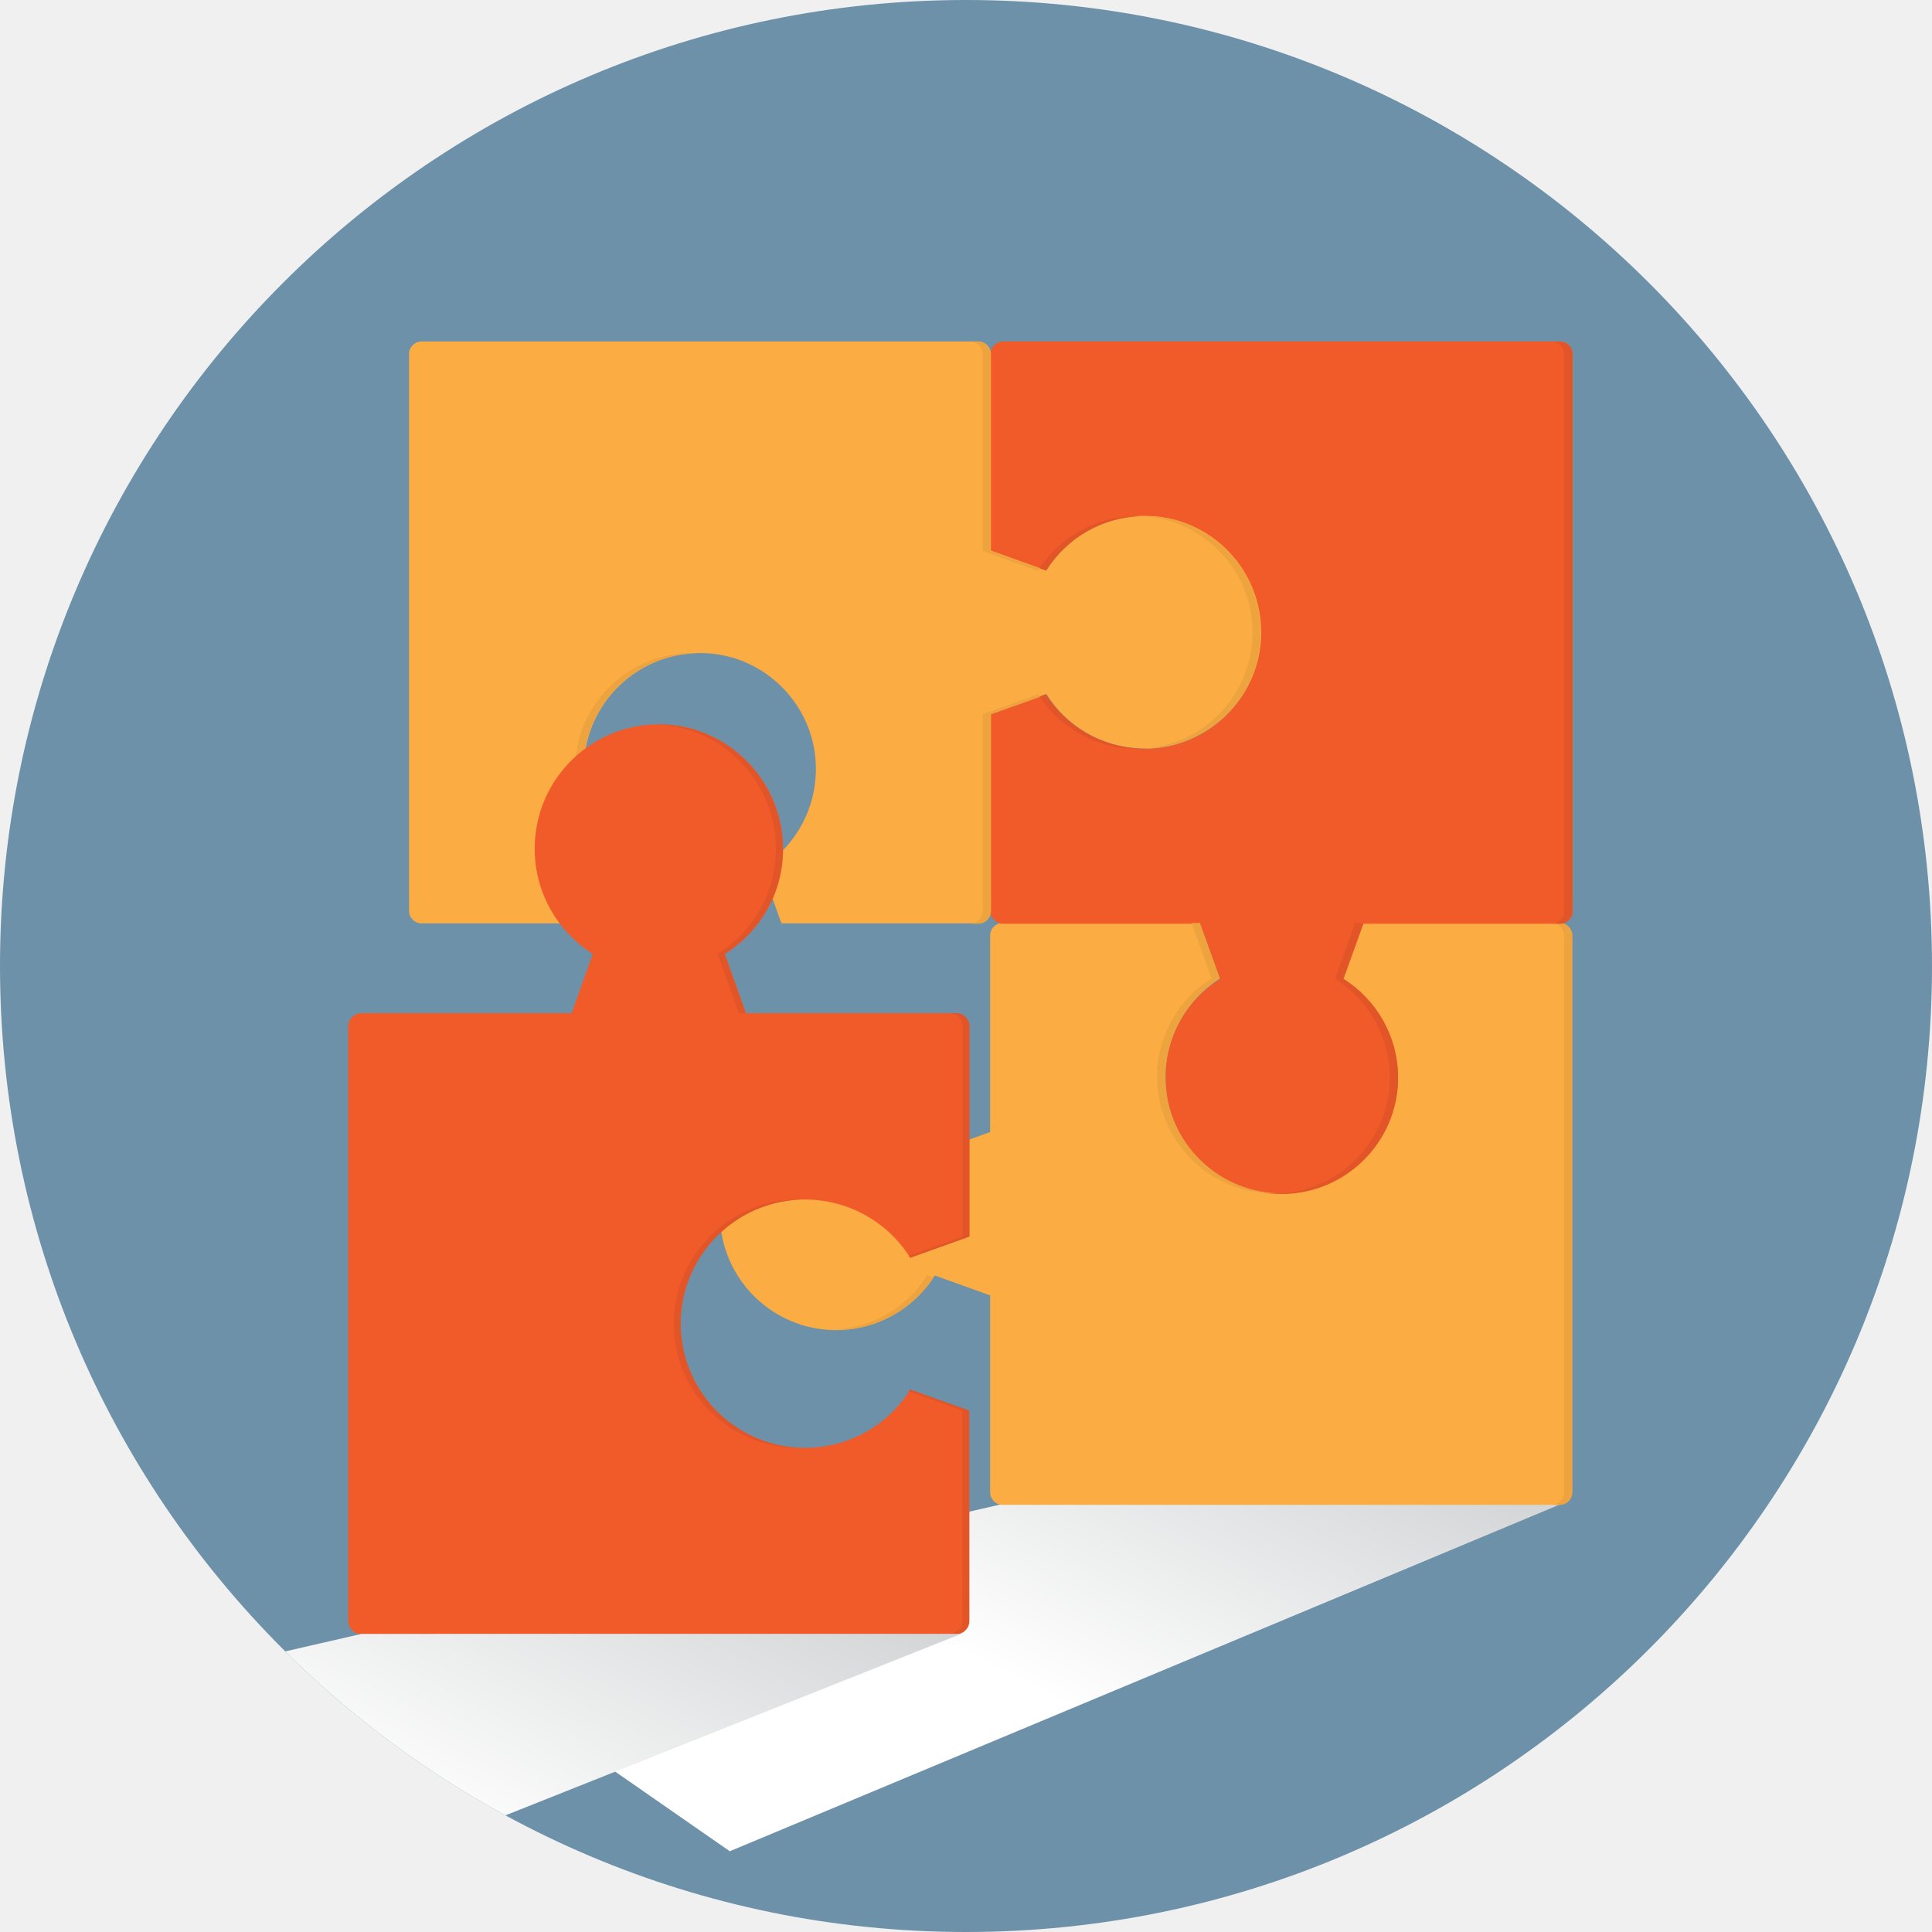
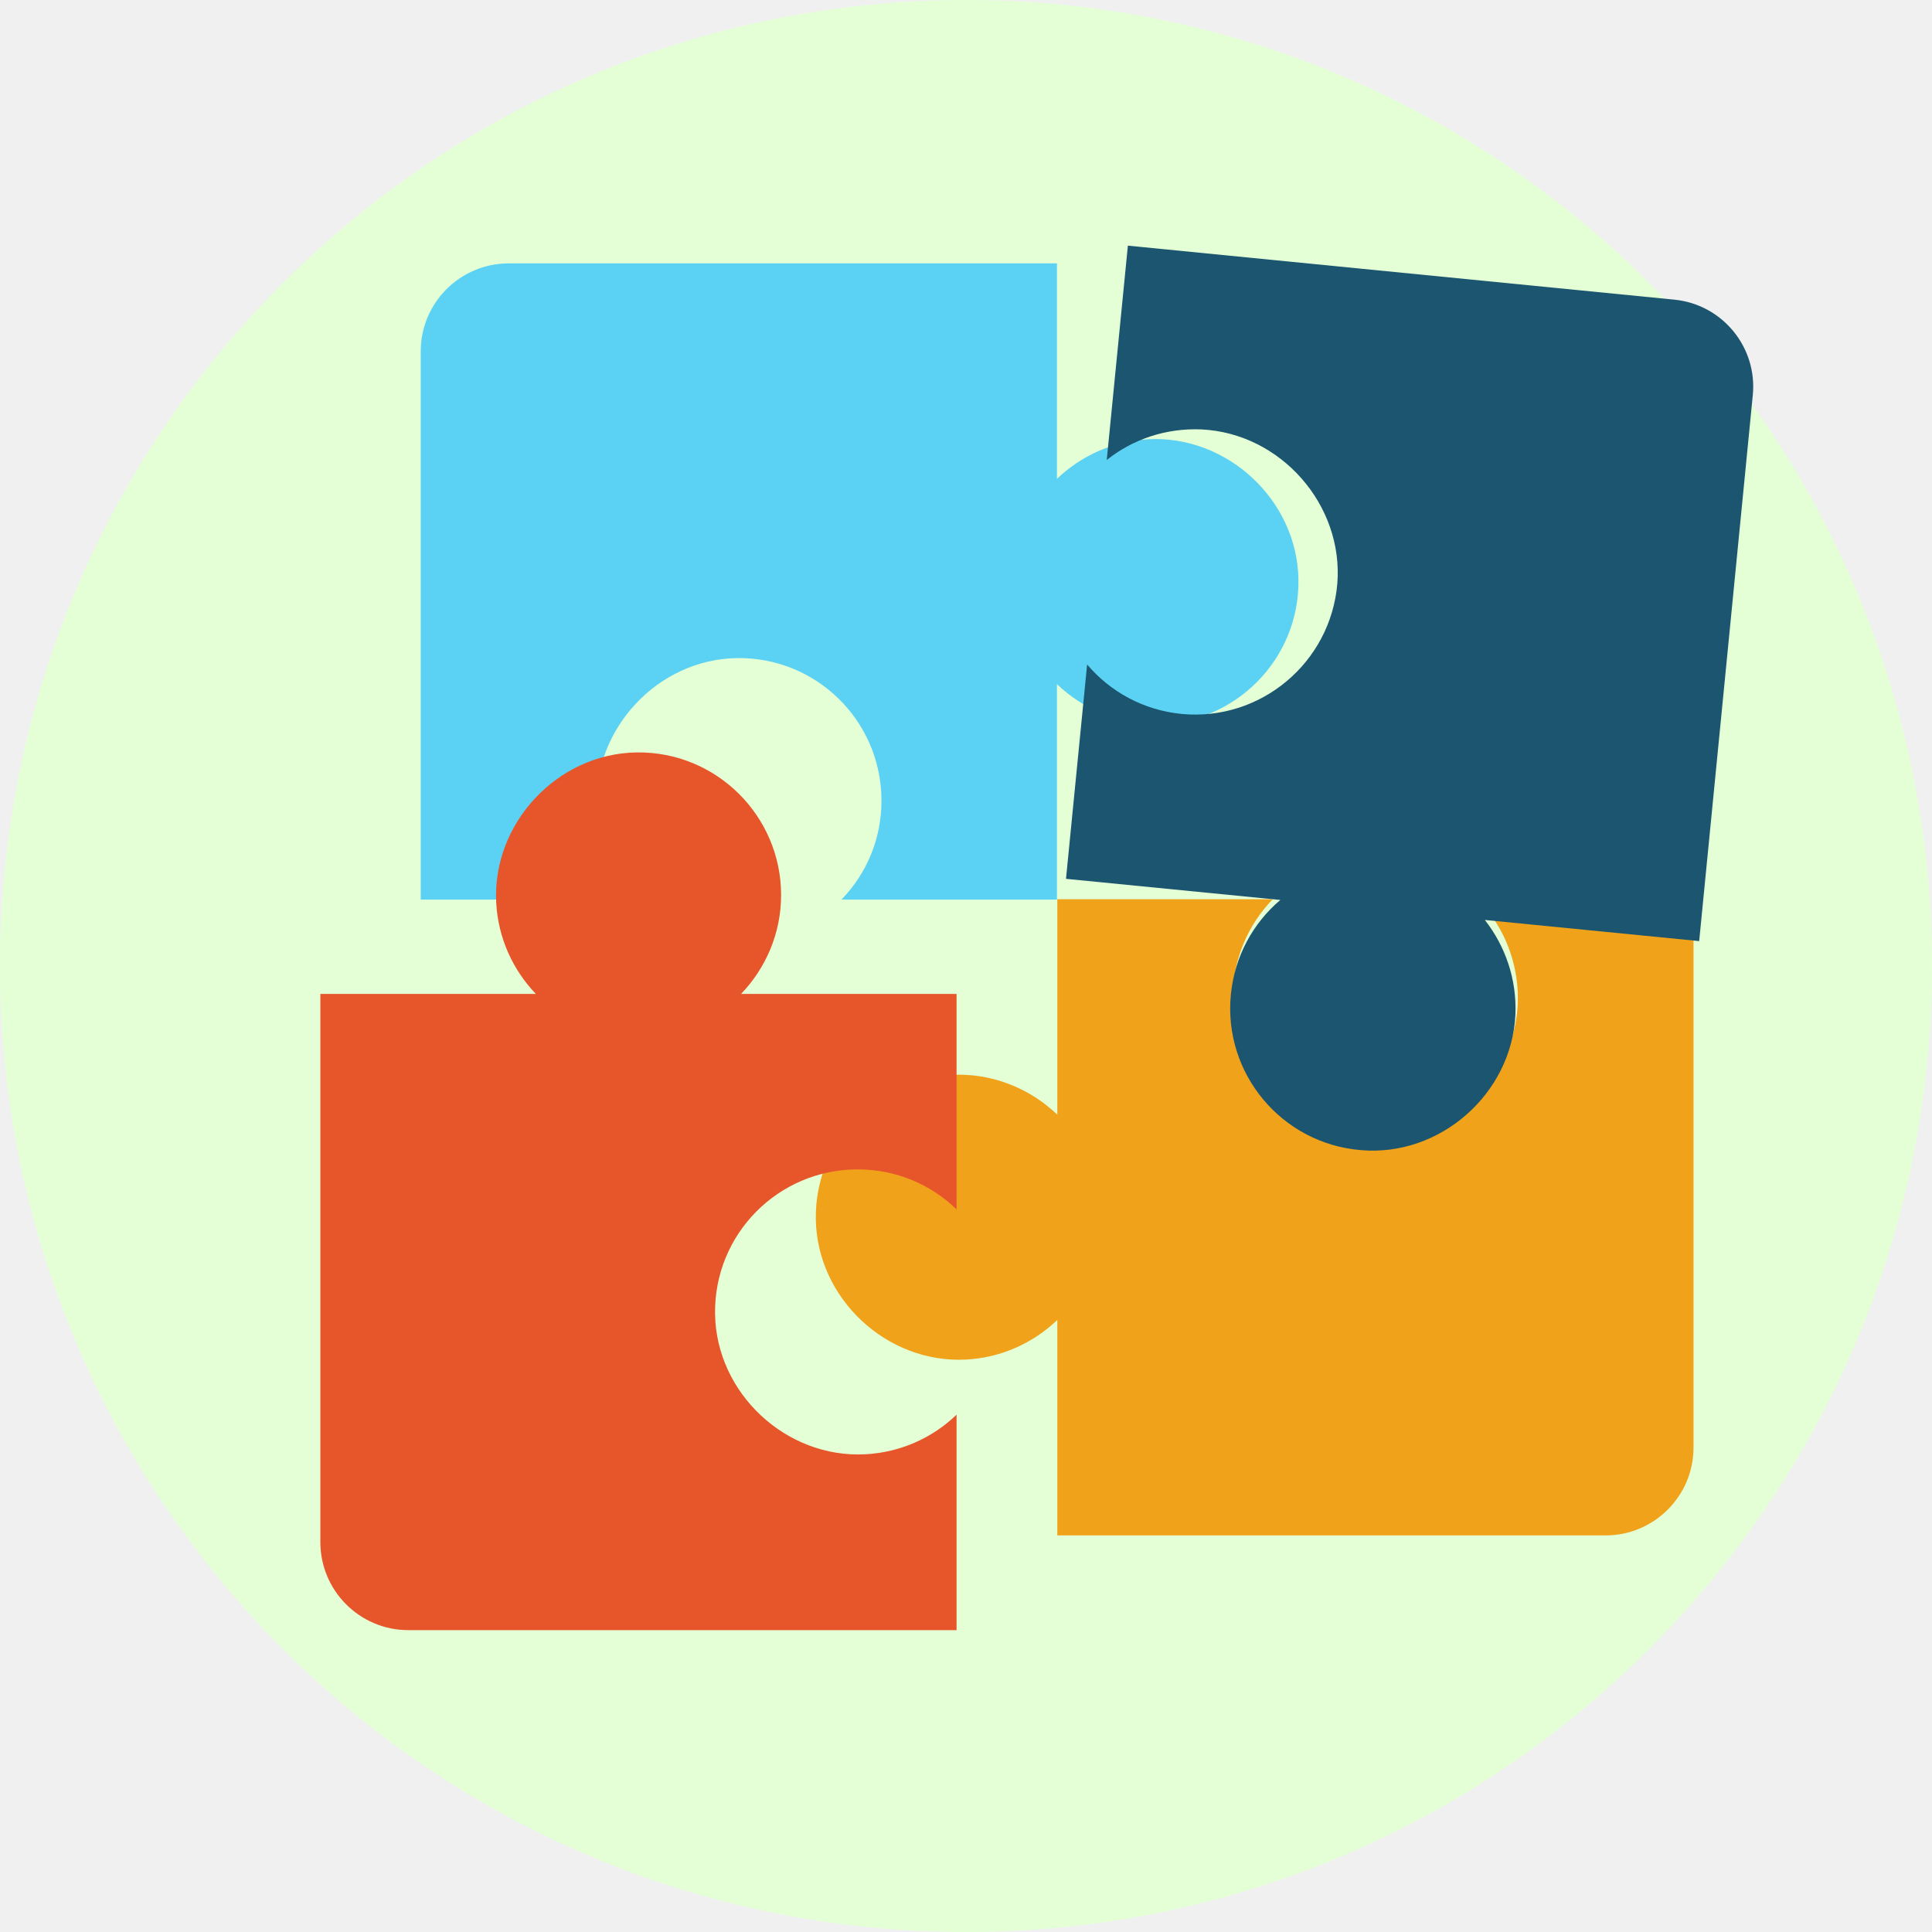
- <svg xmlns="http://www.w3.org/2000/svg" xmlns:xlink="http://www.w3.org/1999/xlink" version="1.1" id="Capa_1" x="0px" y="0px" viewBox="0 0 512 512" style="enable-background:new 0 0 512 512;" xml:space="preserve">
-   <style type="text/css" id="style2">
- 	.st_mo0{fill:#6D91A9;}
- 	.st_mo1{clip-path:url(#SVGID_2_);}
- 	.st_mo2{fill:url(#SVGID_3_);}
- 	.st_mo3{fill:#FBAC42;}
- 	.st_mo4{fill:#F15A29;}
- 	.st_mo5{fill:#EDA33E;}
- 	.st_mo6{fill:#E25528;}
- 	.st_mo7{fill:#FFFFFF;}
- 	.st_mo8{fill:#EFEFF0;}
- 	.st_mo9{fill:#E3B47A;}
- 	.st_mo10{fill:url(#SVGID_4_);}
+ <svg xmlns="http://www.w3.org/2000/svg" version="1.1" id="Capa_1" x="0px" y="0px" width="512px" height="512px" viewBox="0 0 512 512" style="enable-background:new 0 0 512 512;" xml:space="preserve">
+   <style type="text/css">
+ 	.st_mod0{fill:#E4FFD6;}
+ 	.st_mod1{fill:#5BD2F3;}
+ 	.st_mod2{fill:#F0A21A;}
+ 	.st_mod3{fill:#E7552B;}
+ 	.st_mod4{fill:#1B556F;}
</style>
-   <circle class="st_mo0" cx="256" cy="256" id="circle4" r="256" />
-   <g id="g96">
-     <defs id="defs7">
-       <circle id="SVGID_1_" cx="256" cy="256" r="256" />
-     </defs>
-     <clipPath id="SVGID_2_">
-       <use xlink:href="#SVGID_1_" style="overflow:visible;" id="use9" />
-     </clipPath>
-     <g class="st_mo1" clip-path="url(#SVGID_2_)" id="g94">
-       <linearGradient id="SVGID_3_" gradientUnits="userSpaceOnUse" x1="240.748" y1="459.65" x2="324.747" y2="292.93">
-         <stop offset="0.138" style="stop-color:#FFFFFF" id="stop12" />
-         <stop offset="1" style="stop-color:#BCBEC0" id="stop14" />
-       </linearGradient>
-       <polygon class="st_mo2" points="413.4,398.7 193.4,490.6 111.8,433.9 265.6,398.6   " id="polygon17" />
-       <g id="g21">
-         <path class="st_mo3" d="M308.8,286.6c-0.4-11.5,5.5-21.6,14.4-27.3l-5.3-14.7h-52.2c-1.8,0-3.3,1.5-3.3,3.3V300l-14.7,5.3     c-5.6-9-15.8-14.9-27.3-14.4c-15.9,0.6-28.9,13.4-29.6,29.3c-0.8,17.7,13.3,32.3,30.8,32.3c11,0,20.7-5.8,26.1-14.5l14.7,5.3     v52.2c0,1.8,1.5,3.3,3.3,3.3h147.6c1.8,0,3.3-1.5,3.3-3.3V247.9c0-1.8-1.5-3.3-3.3-3.3h-52.2l-5.3,14.7     c8.7,5.5,14.5,15.1,14.5,26.1c0,17.5-14.6,31.6-32.3,30.8C322.2,315.5,309.4,302.5,308.8,286.6z" id="path19" />
-       </g>
-       <g id="g25">
-         <path class="st_mo4" d="M304.5,198.4c-11.5,0.4-21.6-5.5-27.3-14.4l-14.7,5.3v52.2c0,1.8,1.5,3.3,3.3,3.3H318l5.3,14.7     c-9,5.6-14.9,15.8-14.4,27.3c0.6,15.9,13.4,28.9,29.3,29.6c17.7,0.8,32.3-13.3,32.3-30.8c0-11-5.8-20.7-14.5-26.1l5.3-14.7h52.2     c1.8,0,3.3-1.5,3.3-3.3V93.8c0-1.8-1.5-3.3-3.3-3.3H265.8c-1.8,0-3.3,1.5-3.3,3.3V146l14.7,5.3c5.5-8.7,15.1-14.5,26.1-14.5     c17.5,0,31.6,14.6,30.8,32.3C333.4,185,320.4,197.9,304.5,198.4z" id="path23" />
-       </g>
-       <g id="g29">
-         <path class="st_mo3" d="M216.2,202.7c0.4,11.5-5.5,21.6-14.4,27.3l5.3,14.7h52.2c1.8,0,3.3-1.5,3.3-3.3v-52.2l14.7-5.3     c5.6,9,15.8,14.9,27.3,14.4c15.9-0.6,28.9-13.4,29.6-29.3c0.8-17.7-13.3-32.3-30.8-32.3c-11,0-20.7,5.8-26.1,14.5l-14.7-5.3V93.8     c0-1.8-1.5-3.3-3.3-3.3H111.7c-1.8,0-3.3,1.5-3.3,3.3v147.6c0,1.8,1.5,3.3,3.3,3.3h52.2l5.3-14.7c-8.7-5.5-14.5-15.1-14.5-26.1     c0-17.5,14.6-31.6,32.3-30.8C202.8,173.8,215.7,186.8,216.2,202.7z" id="path27" />
-       </g>
-       <g id="g39">
-         <path class="st_mo5" d="M306.7,286.6c0.6,15.9,13.4,28.9,29.3,29.6c0.8,0,1.7,0,2.5,0c-0.1,0-0.2,0-0.3,0     c-15.9-0.7-28.8-13.7-29.3-29.6c-0.4-11.5,5.5-21.6,14.4-27.3l-5.3-14.7h-2.2l5.3,14.7C312.1,264.9,306.2,275.1,306.7,286.6z" id="path31" />
-         <path class="st_mo5" d="M245.7,305.3l1.7-0.6c-5.7-8.6-15.6-14.2-26.8-13.8C231.2,291.2,240.4,296.9,245.7,305.3z" id="path33" />
-         <path class="st_mo5" d="M245.7,338c-5.3,8.4-14.6,14.1-25.2,14.4c0.4,0,0.8,0,1.2,0c10.7,0,20.2-5.5,25.7-13.8L245.7,338z" id="path35" />
-         <path class="st_mo5" d="M413.4,244.6h-2.2c1.8,0,3.3,1.5,3.3,3.3v147.6c0,1.8-1.5,3.3-3.3,3.3h2.2c1.8,0,3.3-1.5,3.3-3.3V247.9     C416.7,246.1,415.2,244.6,413.4,244.6z" id="path37" />
-       </g>
-       <g id="g49">
-         <path class="st_mo6" d="M302.3,198.4c-10.6-0.4-19.8-6-25.1-14.4l-1.7,0.6C281.2,193.2,291.1,198.8,302.3,198.4z" id="path41" />
-         <path class="st_mo6" d="M275.5,150.6l1.7,0.6c5.3-8.4,14.6-14.1,25.2-14.4c-0.4,0-0.8,0-1.2,0C290.5,136.8,281,142.3,275.5,150.6z" id="path43" />
-         <path class="st_mo6" d="M413.4,90.6h-2.2c1.8,0,3.3,1.5,3.3,3.3v147.6c0,1.8-1.5,3.3-3.3,3.3h2.2c1.8,0,3.3-1.5,3.3-3.3V93.8     C416.7,92,415.2,90.6,413.4,90.6z" id="path45" />
-         <path class="st_mo6" d="M356,259.4l5.3-14.7h-2.2l-5.3,14.7c8.7,5.5,14.5,15.1,14.5,26.1c0,16.7-13.3,30.3-29.8,30.8     c17.5,0.6,32-13.4,32-30.8C370.4,274.5,364.7,264.8,356,259.4z" id="path47" />
-       </g>
-       <g id="g59">
-         <path class="st_mo5" d="M154.6,203.9c0-16.7,13.3-30.3,29.8-30.8c-17.5-0.6-32,13.4-32,30.8c0,11,5.8,20.7,14.5,26.1l-5.3,14.7h2.2     l5.3-14.7C160.4,224.5,154.6,214.9,154.6,203.9z" id="path51" />
-         <path class="st_mo5" d="M260.4,93.8V146l14.7,5.3c0.1-0.2,0.3-0.4,0.4-0.6l-13-4.6V93.8c0-1.8-1.5-3.3-3.3-3.3h-2.2     C258.9,90.6,260.4,92,260.4,93.8z" id="path53" />
-         <path class="st_mo5" d="M275.1,184l-14.7,5.3v52.2c0,1.8-1.5,3.3-3.3,3.3h2.2c1.8,0,3.3-1.5,3.3-3.3v-52.2l13-4.6     C275.3,184.4,275.2,184.2,275.1,184z" id="path55" />
-         <path class="st_mo5" d="M303.3,136.8c-0.3,0-0.6,0-1,0c16.9,0.6,30.4,15,29.6,32.3c-0.7,15.9-13.7,28.8-29.6,29.3c0,0,0,0-0.1,0     c0.7,0,1.5,0,2.2,0c15.9-0.6,28.9-13.4,29.6-29.3C334.9,151.4,320.8,136.8,303.3,136.8z" id="path57" />
-       </g>
-       <g id="g63">
-         <path class="st_mo4" d="M212.1,317.9c12.3-0.4,23.1,5.8,29.1,15.4l15.7-5.6V272c0-1.9-1.6-3.5-3.5-3.5h-55.7l-5.6-15.7     c9.6-6,15.9-16.8,15.4-29.1c-0.6-17-14.3-30.9-31.3-31.7c-18.9-0.9-34.5,14.2-34.5,32.9c0,11.8,6.2,22.1,15.4,27.9l-5.6,15.7     H95.8c-1.9,0-3.5,1.6-3.5,3.5v157.6c0,1.9,1.6,3.5,3.5,3.5h157.6c1.9,0,3.5-1.6,3.5-3.5v-55.7l-15.7-5.6     c-5.8,9.3-16.1,15.4-27.9,15.4c-18.7,0-33.7-15.6-32.9-34.5C181.2,332.2,195.1,318.5,212.1,317.9z" id="path61" />
-       </g>
-       <g id="g73">
-         <path class="st_mo6" d="M212.1,317.9c0.1,0,0.2,0,0.4,0c-0.7,0-1.4,0-2.2,0c-17,0.6-30.9,14.3-31.7,31.3     c-0.9,18.9,14.2,34.5,32.9,34.5c0.3,0,0.5,0,0.8,0c-18.2-0.6-32.7-15.9-31.9-34.4C181.2,332.2,195.1,318.5,212.1,317.9z" id="path65" />
-         <path class="st_mo6" d="M174.3,192c17,0.8,30.7,14.7,31.3,31.7c0.4,12.3-5.8,23.1-15.4,29.1l5.6,15.7h1.8l-5.6-15.7     c9.6-6,15.9-16.8,15.4-29.1c-0.6-17-14.3-30.9-31.3-31.7c-0.8,0-1.6,0-2.5,0C173.9,192,174.1,192,174.3,192z" id="path67" />
-         <path class="st_mo6" d="M253.4,268.5h-1.8c1.9,0,3.5,1.6,3.5,3.5v55.7l-14.2,5.1c0.1,0.2,0.2,0.3,0.3,0.5l15.7-5.6V272     C256.9,270,255.3,268.5,253.4,268.5z" id="path69" />
-         <path class="st_mo6" d="M240.8,368.7l14.2,5.1v55.7c0,1.9-1.6,3.5-3.5,3.5h1.8c1.9,0,3.5-1.6,3.5-3.5v-55.7l-15.7-5.6     C241,368.4,240.9,368.6,240.8,368.7z" id="path71" />
-       </g>
-       <linearGradient id="SVGID_4_" gradientUnits="userSpaceOnUse" x1="76.002" y1="495.013" x2="162.337" y2="323.658">
-         <stop offset="0.138" style="stop-color:#FFFFFF" id="stop87" />
-         <stop offset="1" style="stop-color:#BCBEC0" id="stop89" />
-       </linearGradient>
-       <polygon class="st_mo10" points="254.7,433 23.7,525 -58,468.3 95.8,433   " id="polygon92" />
-     </g>
+   <circle class="st_mod0" cx="256" cy="256" r="256" />
+   <g>
+     <path class="st_mod1" d="M195.3,174.4c21.1-0.3,38.3,16.7,38.3,37.8c0,10.2-4,19.4-10.6,26.2h57.1v-57.1c6.8,6.5,16,10.6,26.2,10.6   c21,0,38.1-17.2,37.8-38.3c-0.3-21-18.8-38.3-39.8-37.2c-9.4,0.5-17.8,4.4-24.2,10.5V69.8H134.8c-12.8,0-23.3,10.4-23.3,23.3v145.3   h57.1c-6.1-6.3-10-14.8-10.5-24.2C157.1,193.2,174.3,174.7,195.3,174.4z" />
+     <path class="st_mod2" d="M365,302.3c-21.1,0.3-38.3-16.7-38.3-37.8c0-10.2,4-19.4,10.6-26.2h-57.1v57.1c-6.8-6.5-16-10.6-26.2-10.6   c-21,0-38.1,17.2-37.8,38.3c0.3,21,18.8,38.3,39.8,37.2c9.4-0.5,17.8-4.4,24.2-10.5v57.1h145.3c12.8,0,23.3-10.4,23.3-23.3V238.4   h-57.1c6.1,6.3,10,14.8,10.5,24.2C403.3,283.5,386,302,365,302.3z" />
+     <path class="st_mod3" d="M189.5,348.2c-0.3-21.1,16.7-38.3,37.8-38.3c10.2,0,19.4,4,26.2,10.6v-57.1h-57.1c6.5-6.8,10.6-16,10.6-26.2   c0-21-17.2-38.1-38.3-37.8c-21,0.3-38.3,18.8-37.2,39.8c0.5,9.4,4.4,17.8,10.5,24.2H84.9v145.3c0,12.8,10.4,23.3,23.3,23.3h145.3   v-57.1c-6.3,6.1-14.8,10-24.2,10.5C208.3,386.5,189.8,369.2,189.5,348.2z" />
+     <path class="st_mod4" d="M354.4,154.7c-1.8,21-20.4,36.5-41.3,34.5c-10.1-1-18.9-5.9-25-13.1l-5.6,56.8l56.8,5.6   c-7.2,6.1-12.1,14.9-13.1,25c-2.1,20.9,13.4,39.6,34.5,41.3c20.9,1.8,39.9-14.9,40.9-35.9c0.4-9.4-2.7-18.2-8.1-25.1l56.8,5.6   l14.2-144.6c1.3-12.8-8.1-24.2-20.9-25.4L298.9,65.1l-5.6,56.8c6.9-5.5,15.7-8.5,25.1-8.1C339.4,114.8,356.1,133.8,354.4,154.7z" />
  </g>
</svg>
